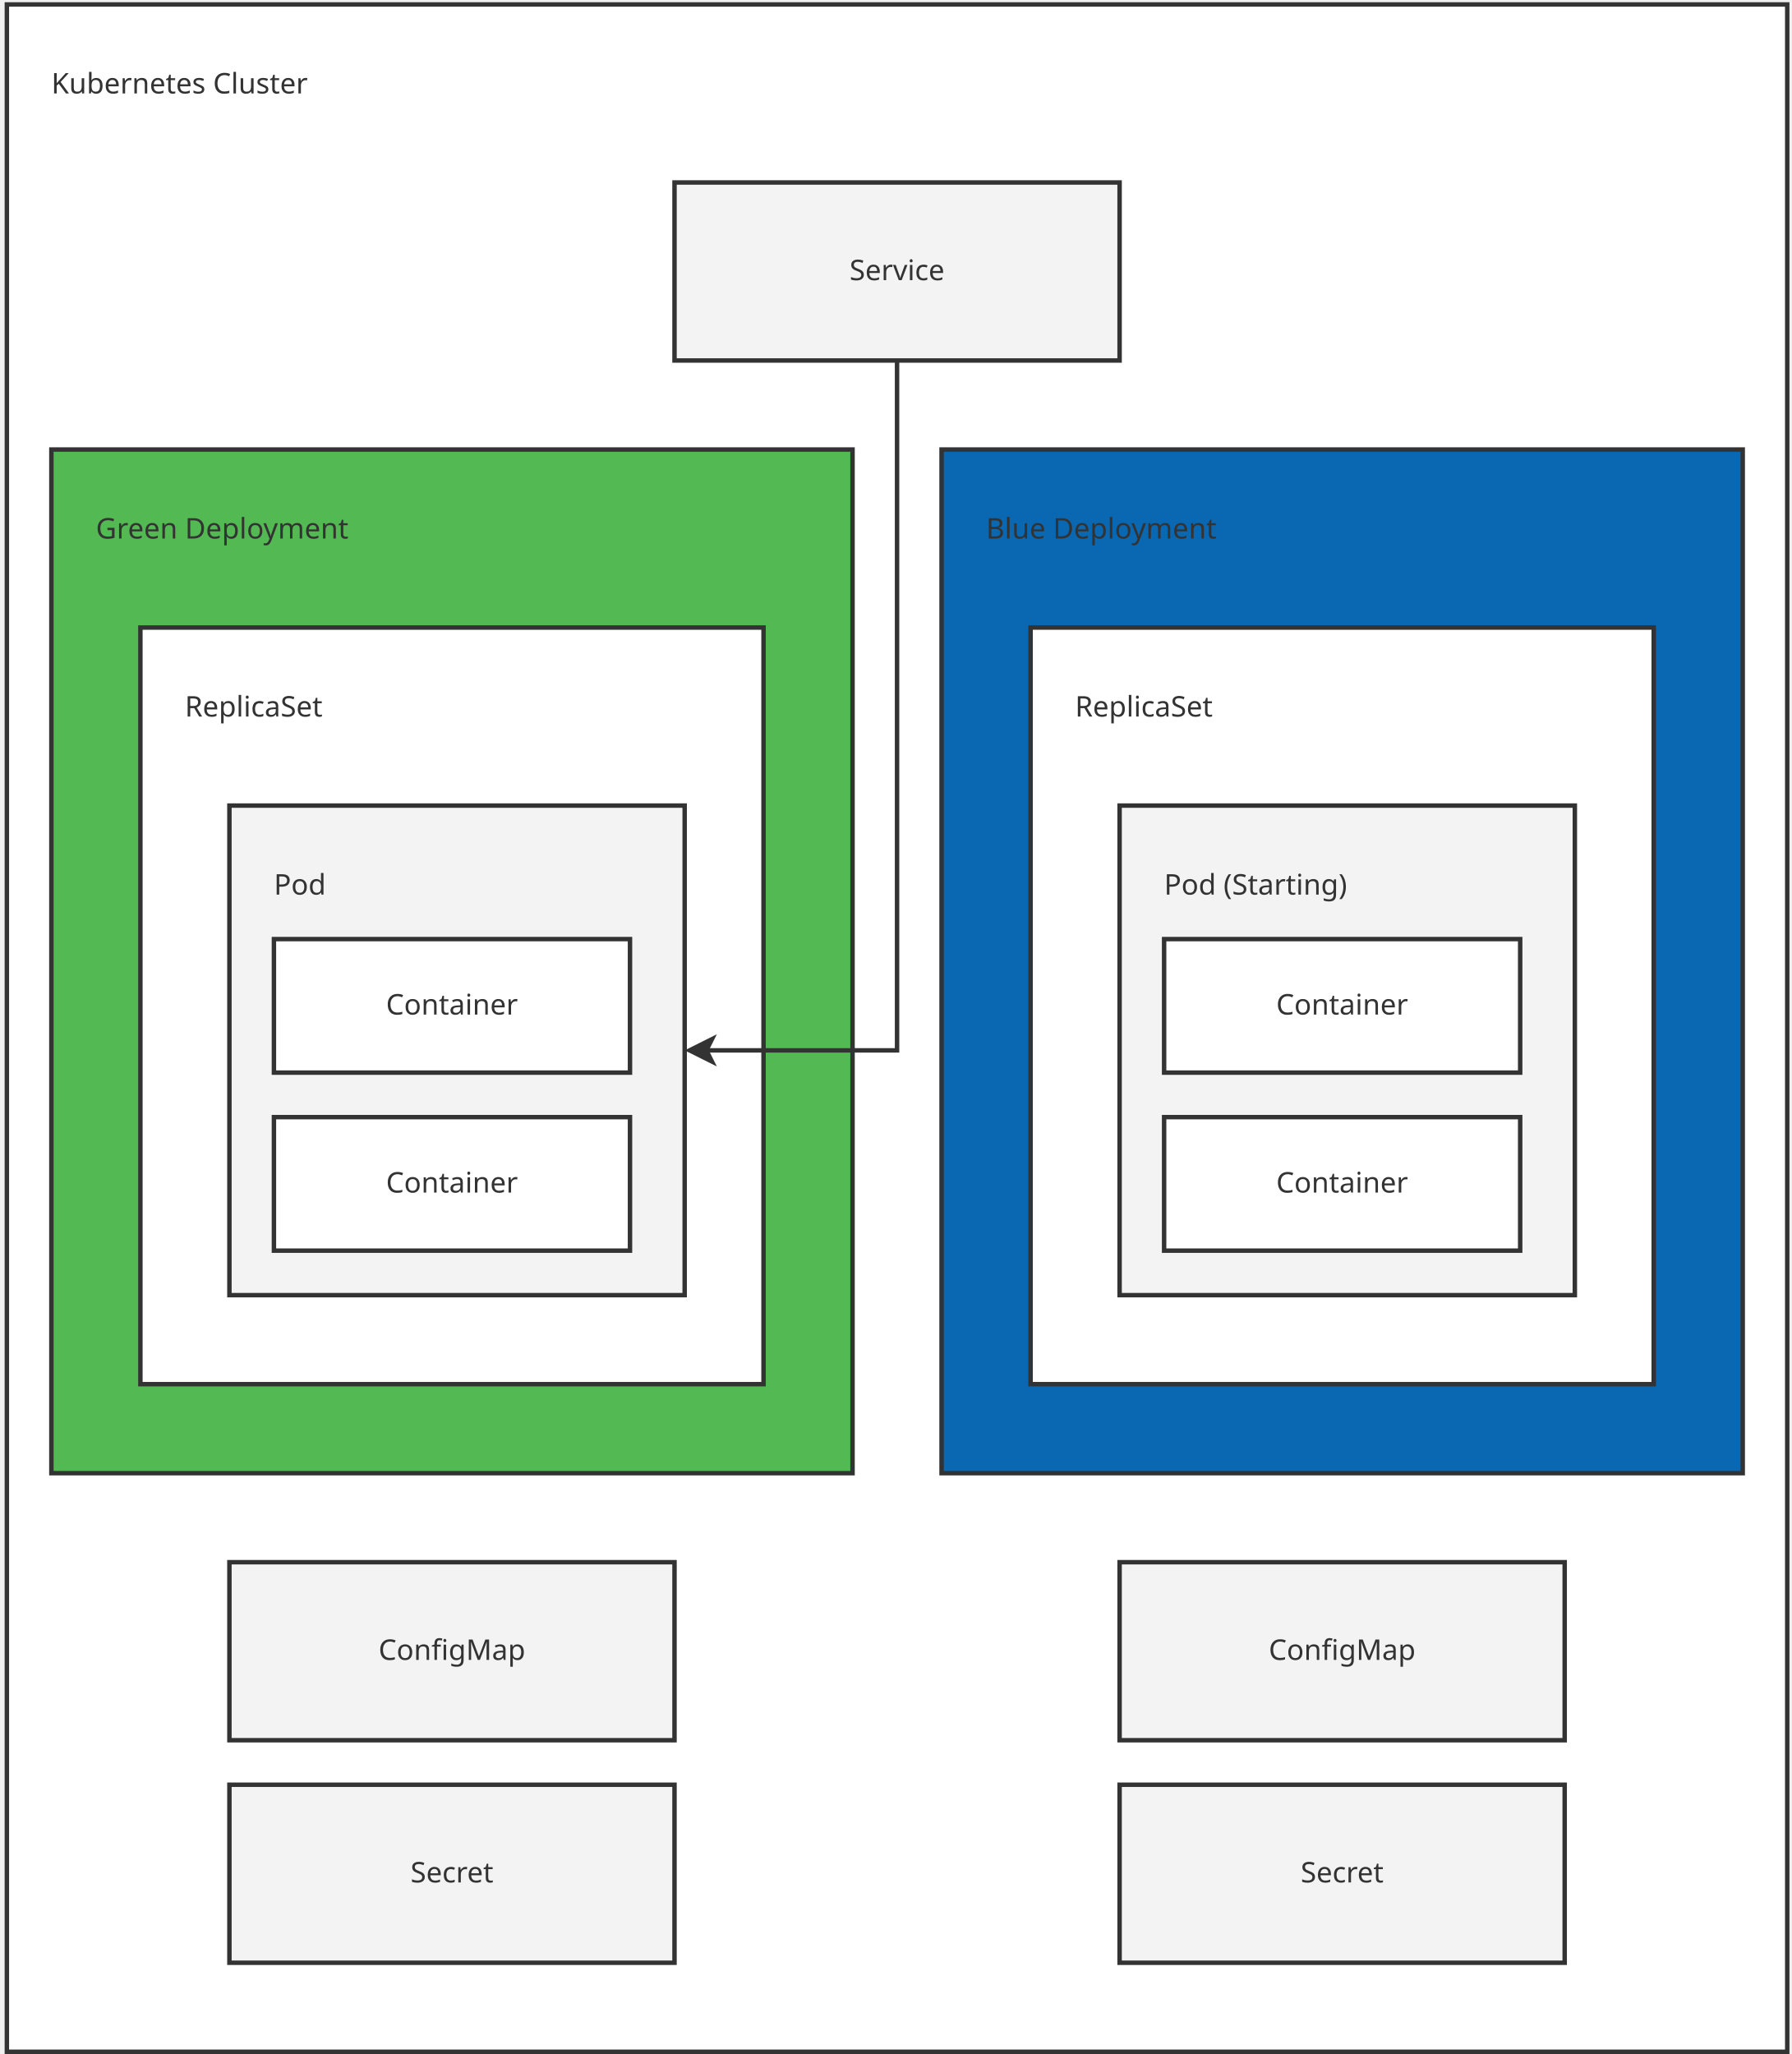
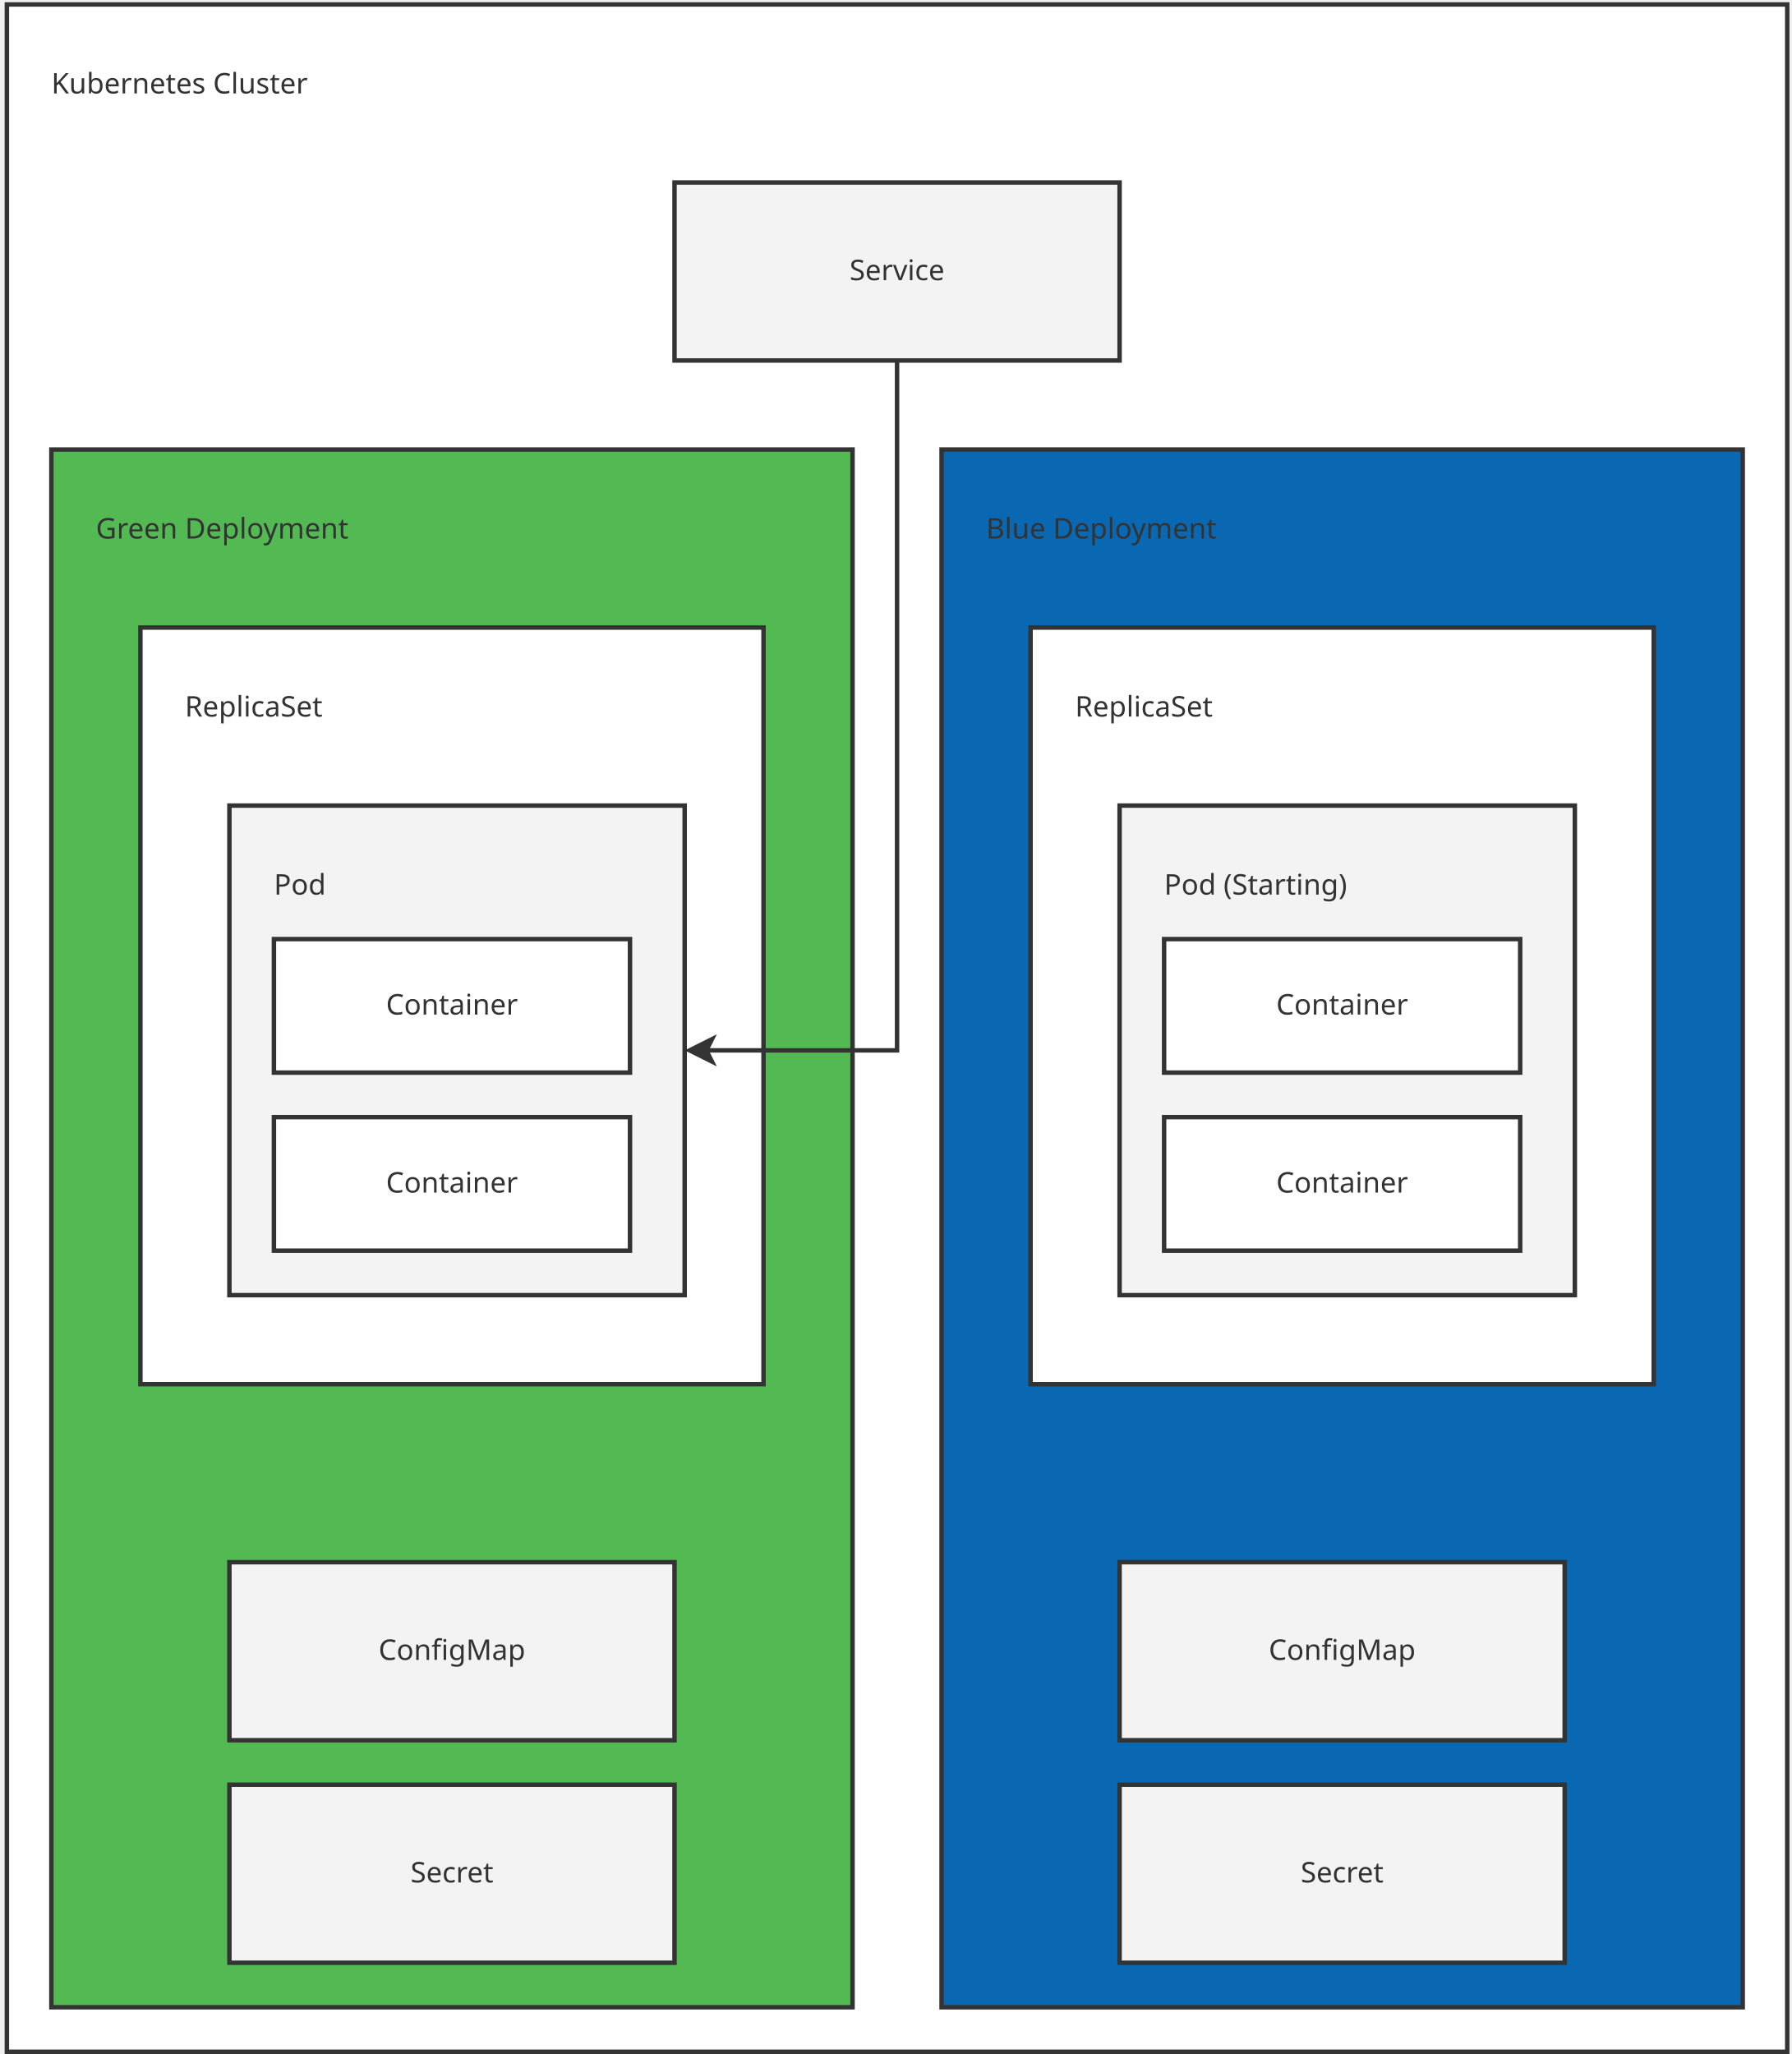
<svg xmlns="http://www.w3.org/2000/svg" width="41cm" height="47cm" viewBox="-402 118 803 923">
  <g>
    <rect style="fill: #ffffff" x="-400" y="120" width="800" height="920" />
    <rect style="fill: none; fill-opacity:0; stroke-width: 2; stroke: #333333" x="-400" y="120" width="800" height="920" />
    <text font-size="12.8" style="fill: #333333;text-anchor:middle;font-family:sans-serif;font-style:normal;font-weight:normal" x="0" y="583.9">
      <tspan x="0" y="583.9" />
    </text>
  </g>
  <text font-size="12.8" style="fill: #333333;text-anchor:start;font-family:sans-serif;font-style:normal;font-weight:normal" x="-210" y="324">
    <tspan x="-210" y="324" />
  </text>
  <text font-size="12.8" style="fill: #333333;text-anchor:start;font-family:sans-serif;font-style:normal;font-weight:normal" x="-210" y="324">
    <tspan x="-210" y="324" />
  </text>
  <text font-size="12.8" style="fill: #333333;text-anchor:start;font-family:sans-serif;font-style:normal;font-weight:normal" x="-380" y="160">
    <tspan x="-380" y="160">Kubernetes Cluster</tspan>
  </text>
  <text font-size="12.8" style="fill: #333333;text-anchor:start;font-family:sans-serif;font-style:normal;font-weight:normal" x="-200" y="570">
    <tspan x="-200" y="570" />
  </text>
  <text font-size="12.8" style="fill: #333333;text-anchor:start;font-family:sans-serif;font-style:normal;font-weight:normal" x="0" y="240">
    <tspan x="0" y="240" />
  </text>
  <g>
    <rect style="fill: #f3f3f3" x="-100" y="200" width="200" height="80" />
    <rect style="fill: none; fill-opacity:0; stroke-width: 2; stroke: #333333" x="-100" y="200" width="200" height="80" />
    <text font-size="12.8" style="fill: #333333;text-anchor:middle;font-family:sans-serif;font-style:normal;font-weight:normal" x="0" y="243.9">
      <tspan x="0" y="243.9">Service</tspan>
    </text>
  </g>
  <g>
-     <rect style="fill: #53b953" x="-380" y="320" width="360" height="460" />
-     <rect style="fill: none; fill-opacity:0; stroke-width: 2; stroke: #333333" x="-380" y="320" width="360" height="460" />
-     <text font-size="12.8" style="fill: #333333;text-anchor:middle;font-family:sans-serif;font-style:normal;font-weight:normal" x="-200" y="553.9">
-       <tspan x="-200" y="553.9" />
+     <rect style="fill: #53b953" x="-380" y="320" width="360" height="700" />
+     <rect style="fill: none; fill-opacity:0; stroke-width: 2; stroke: #333333" x="-380" y="320" width="360" height="700" />
+     <text font-size="12.8" style="fill: #333333;text-anchor:middle;font-family:sans-serif;font-style:normal;font-weight:normal" x="-200" y="673.9">
+       <tspan x="-200" y="673.9" />
    </text>
  </g>
  <text font-size="12.8" style="fill: #333333;text-anchor:start;font-family:sans-serif;font-style:normal;font-weight:normal" x="-360" y="360">
    <tspan x="-360" y="360">Green Deployment</tspan>
  </text>
  <g>
    <rect style="fill: #ffffff" x="-340" y="400" width="280" height="340" />
    <rect style="fill: none; fill-opacity:0; stroke-width: 2; stroke: #333333" x="-340" y="400" width="280" height="340" />
    <text font-size="12.8" style="fill: #333333;text-anchor:middle;font-family:sans-serif;font-style:normal;font-weight:normal" x="-200" y="573.9">
      <tspan x="-200" y="573.9" />
    </text>
  </g>
  <text font-size="12.8" style="fill: #333333;text-anchor:start;font-family:sans-serif;font-style:normal;font-weight:normal" x="-320" y="440">
    <tspan x="-320" y="440">ReplicaSet</tspan>
  </text>
  <g>
    <rect style="fill: #f3f3f3" x="-300" y="480" width="204.566" height="220" />
    <rect style="fill: none; fill-opacity:0; stroke-width: 2; stroke: #333333" x="-300" y="480" width="204.566" height="220" />
    <text font-size="12.8" style="fill: #333333;text-anchor:middle;font-family:sans-serif;font-style:normal;font-weight:normal" x="-197.717" y="593.9">
      <tspan x="-197.717" y="593.9" />
    </text>
  </g>
  <text font-size="12.8" style="fill: #333333;text-anchor:start;font-family:sans-serif;font-style:normal;font-weight:normal" x="-280" y="520">
    <tspan x="-280" y="520">Pod</tspan>
  </text>
  <g>
    <rect style="fill: #ffffff" x="-280" y="540" width="160" height="60" />
    <rect style="fill: none; fill-opacity:0; stroke-width: 2; stroke: #333333" x="-280" y="540" width="160" height="60" />
    <text font-size="12.8" style="fill: #333333;text-anchor:middle;font-family:sans-serif;font-style:normal;font-weight:normal" x="-200" y="573.9">
      <tspan x="-200" y="573.9">Container</tspan>
    </text>
  </g>
  <g>
    <rect style="fill: #ffffff" x="-280" y="620" width="160" height="60" />
    <rect style="fill: none; fill-opacity:0; stroke-width: 2; stroke: #333333" x="-280" y="620" width="160" height="60" />
    <text font-size="12.8" style="fill: #333333;text-anchor:middle;font-family:sans-serif;font-style:normal;font-weight:normal" x="-200" y="653.9">
      <tspan x="-200" y="653.9">Container</tspan>
    </text>
  </g>
  <g>
    <polyline style="fill: none; fill-opacity:0; stroke-width: 2; stroke: #333333" points="0,280 0,590 -85.698,590 " />
    <polygon style="fill: #333333" points="-93.198,590 -83.198,585 -85.698,590 -83.198,595 " />
    <polygon style="fill: none; fill-opacity:0; stroke-width: 2; stroke: #333333" points="-93.198,590 -83.198,585 -85.698,590 -83.198,595 " />
  </g>
  <g>
-     <rect style="fill: #0a67b1" x="20" y="320" width="360" height="460" />
-     <rect style="fill: none; fill-opacity:0; stroke-width: 2; stroke: #333333" x="20" y="320" width="360" height="460" />
-     <text font-size="12.8" style="fill: #333333;text-anchor:middle;font-family:sans-serif;font-style:normal;font-weight:normal" x="200" y="553.9">
-       <tspan x="200" y="553.9" />
+     <rect style="fill: #0a67b1" x="20" y="320" width="360" height="700" />
+     <rect style="fill: none; fill-opacity:0; stroke-width: 2; stroke: #333333" x="20" y="320" width="360" height="700" />
+     <text font-size="12.8" style="fill: #333333;text-anchor:middle;font-family:sans-serif;font-style:normal;font-weight:normal" x="200" y="673.9">
+       <tspan x="200" y="673.9" />
    </text>
  </g>
  <text font-size="12.8" style="fill: #333333;text-anchor:start;font-family:sans-serif;font-style:normal;font-weight:normal" x="40" y="360">
    <tspan x="40" y="360">Blue Deployment</tspan>
  </text>
  <g>
    <rect style="fill: #ffffff" x="60" y="400" width="280" height="340" />
    <rect style="fill: none; fill-opacity:0; stroke-width: 2; stroke: #333333" x="60" y="400" width="280" height="340" />
    <text font-size="12.8" style="fill: #333333;text-anchor:middle;font-family:sans-serif;font-style:normal;font-weight:normal" x="200" y="573.9">
      <tspan x="200" y="573.9" />
    </text>
  </g>
  <text font-size="12.8" style="fill: #333333;text-anchor:start;font-family:sans-serif;font-style:normal;font-weight:normal" x="80" y="440">
    <tspan x="80" y="440">ReplicaSet</tspan>
  </text>
  <g>
    <rect style="fill: #f3f3f3" x="100" y="480" width="204.566" height="220" />
    <rect style="fill: none; fill-opacity:0; stroke-width: 2; stroke: #333333" x="100" y="480" width="204.566" height="220" />
    <text font-size="12.8" style="fill: #333333;text-anchor:middle;font-family:sans-serif;font-style:normal;font-weight:normal" x="202.283" y="593.9">
      <tspan x="202.283" y="593.9" />
    </text>
  </g>
  <text font-size="12.8" style="fill: #333333;text-anchor:start;font-family:sans-serif;font-style:normal;font-weight:normal" x="120" y="520">
    <tspan x="120" y="520">Pod (Starting)</tspan>
  </text>
  <g>
    <rect style="fill: #ffffff" x="120" y="540" width="160" height="60" />
    <rect style="fill: none; fill-opacity:0; stroke-width: 2; stroke: #333333" x="120" y="540" width="160" height="60" />
    <text font-size="12.8" style="fill: #333333;text-anchor:middle;font-family:sans-serif;font-style:normal;font-weight:normal" x="200" y="573.9">
      <tspan x="200" y="573.9">Container</tspan>
    </text>
  </g>
  <g>
    <rect style="fill: #ffffff" x="120" y="620" width="160" height="60" />
    <rect style="fill: none; fill-opacity:0; stroke-width: 2; stroke: #333333" x="120" y="620" width="160" height="60" />
    <text font-size="12.8" style="fill: #333333;text-anchor:middle;font-family:sans-serif;font-style:normal;font-weight:normal" x="200" y="653.9">
      <tspan x="200" y="653.9">Container</tspan>
    </text>
  </g>
  <text font-size="12.8" style="fill: #333333;text-anchor:start;font-family:sans-serif;font-style:normal;font-weight:normal" x="140" y="520">
    <tspan x="140" y="520" />
  </text>
  <g>
    <rect style="fill: #f3f3f3" x="-300" y="820" width="200" height="80" />
    <rect style="fill: none; fill-opacity:0; stroke-width: 2; stroke: #333333" x="-300" y="820" width="200" height="80" />
    <text font-size="12.8" style="fill: #333333;text-anchor:middle;font-family:sans-serif;font-style:normal;font-weight:normal" x="-200" y="863.9">
      <tspan x="-200" y="863.9">ConfigMap</tspan>
    </text>
  </g>
  <g>
    <rect style="fill: #f3f3f3" x="-300" y="920" width="200" height="80" />
    <rect style="fill: none; fill-opacity:0; stroke-width: 2; stroke: #333333" x="-300" y="920" width="200" height="80" />
    <text font-size="12.8" style="fill: #333333;text-anchor:middle;font-family:sans-serif;font-style:normal;font-weight:normal" x="-200" y="963.9">
      <tspan x="-200" y="963.9">Secret</tspan>
    </text>
  </g>
  <g>
    <rect style="fill: #f3f3f3" x="100" y="820" width="200" height="80" />
    <rect style="fill: none; fill-opacity:0; stroke-width: 2; stroke: #333333" x="100" y="820" width="200" height="80" />
    <text font-size="12.8" style="fill: #333333;text-anchor:middle;font-family:sans-serif;font-style:normal;font-weight:normal" x="200" y="863.9">
      <tspan x="200" y="863.9">ConfigMap</tspan>
    </text>
  </g>
  <g>
    <rect style="fill: #f3f3f3" x="100" y="920" width="200" height="80" />
    <rect style="fill: none; fill-opacity:0; stroke-width: 2; stroke: #333333" x="100" y="920" width="200" height="80" />
    <text font-size="12.8" style="fill: #333333;text-anchor:middle;font-family:sans-serif;font-style:normal;font-weight:normal" x="200" y="963.9">
      <tspan x="200" y="963.9">Secret</tspan>
    </text>
  </g>
</svg>
